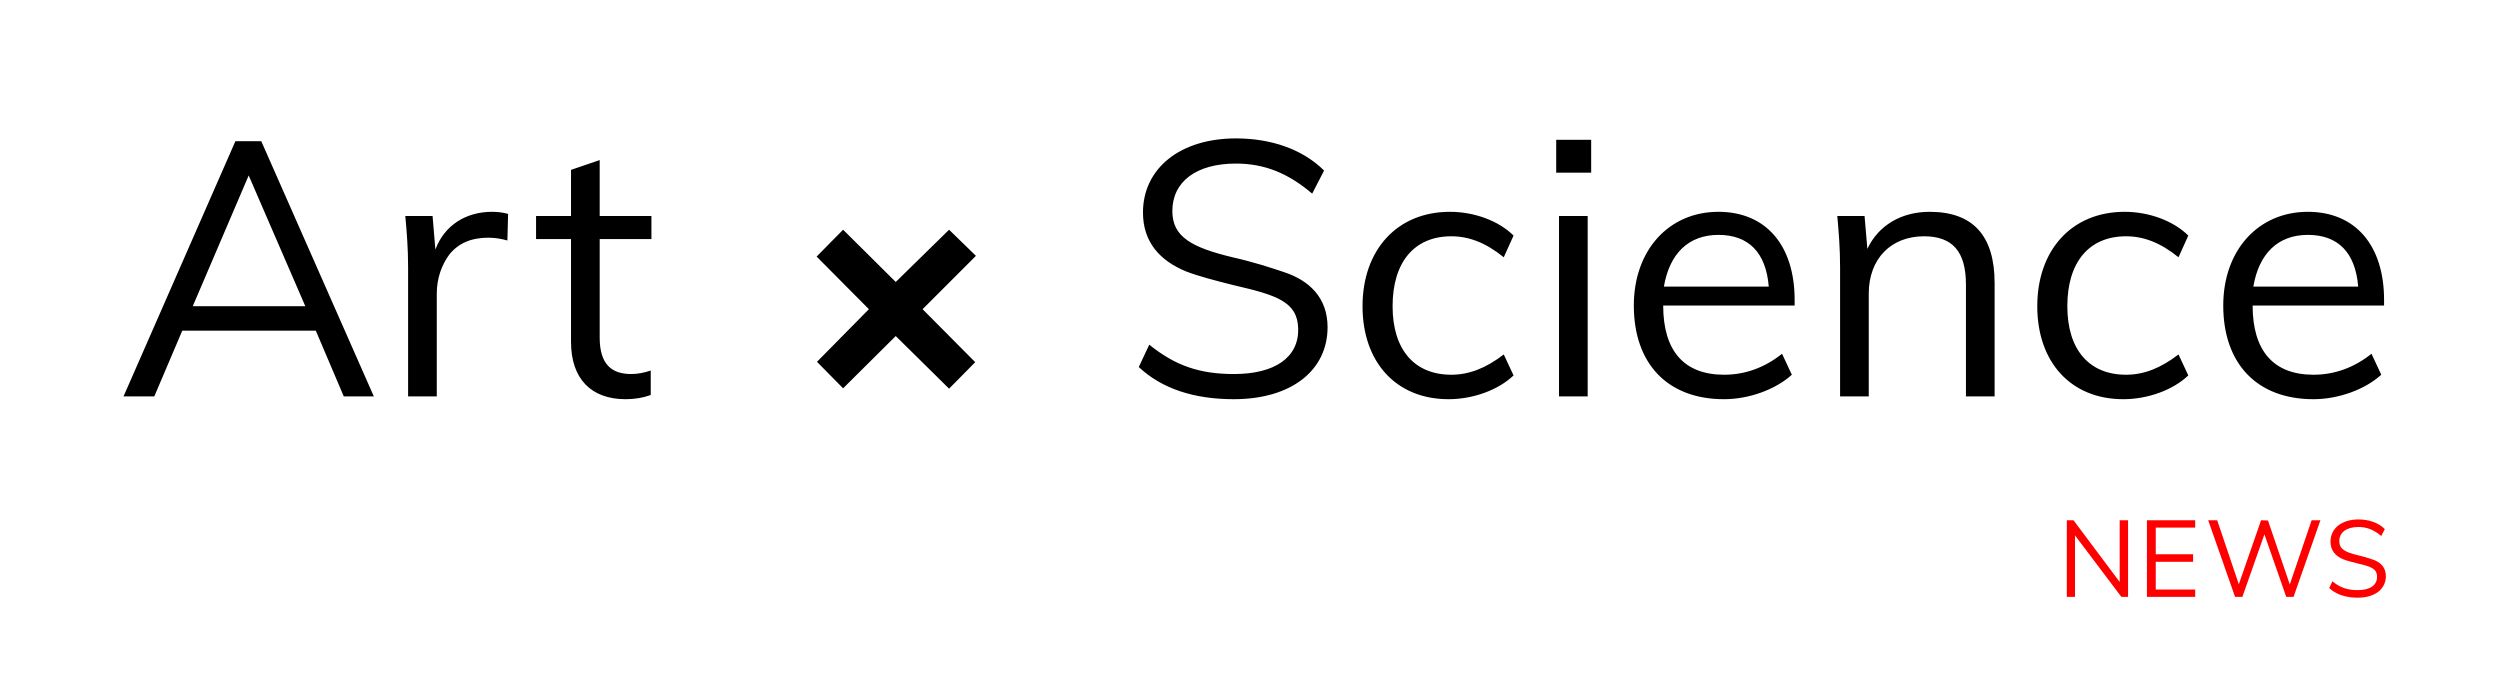
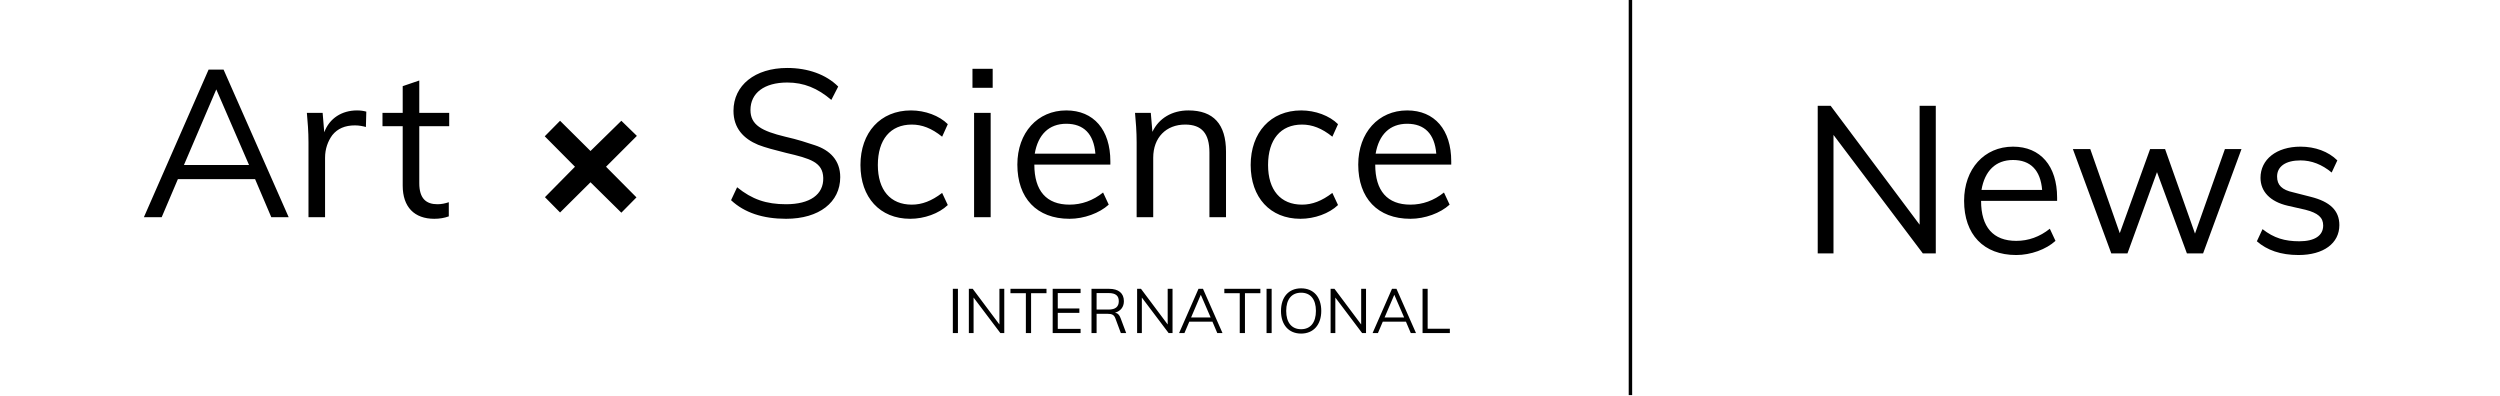
- <svg xmlns="http://www.w3.org/2000/svg" width="838" height="229" viewBox="0 0 838 229" fill="none">
-   <path d="M87.578 47.328L125.312 132.875H115.234L105.859 110.844H61.094L51.719 132.875H41.406L78.906 47.328H87.578ZM102.344 102.641L83.359 58.812L64.609 102.641H102.344ZM170.312 71.703L170.078 80.609C168.438 80.141 166.094 79.672 163.75 79.672C157.891 79.672 153.672 81.547 150.625 85.297C148.047 88.812 146.406 93.266 146.406 98.422V132.875H136.797V89.516C136.797 83.188 136.328 77.562 135.859 72.406H145L145.938 83.656C148.984 75.453 156.25 71 164.922 71C166.797 71 168.672 71.234 170.312 71.703ZM218.359 72.406V80.141H201.016V113.188C201.016 122.094 205 125.375 211.562 125.375C213.906 125.375 216.016 124.906 218.125 124.203V132.406C215.547 133.344 212.734 133.812 209.688 133.812C198.203 133.812 191.406 127.016 191.406 114.594V80.141H179.688V72.406H191.406V56.938L201.016 53.656V72.406H218.359ZM318.132 77L327.132 85.76L309.252 103.64L326.892 121.4L318.132 130.28L300.252 112.64L282.612 130.16L273.852 121.28L291.252 103.64L273.732 86L282.612 77L300.252 94.52L318.132 77ZM381.719 123.031L385.234 115.531C393.906 122.562 402.109 125.375 413.594 125.375C427.422 125.375 435.391 119.75 435.156 110.141C434.922 101 427.656 98.891 413.594 95.609C407.031 93.969 401.641 92.562 397.422 90.922C388.984 87.406 383.125 81.312 383.125 71.234C383.125 56.469 395.547 46.391 414.297 46.391C426.25 46.391 436.797 50.141 443.828 57.172L439.844 64.906C431.875 58.109 423.906 54.828 414.297 54.828C400.938 54.828 392.969 60.922 392.969 70.766C392.969 79.438 399.531 82.953 413.125 86.234C420.391 87.875 426.016 89.75 430.234 91.156C438.906 93.969 445 99.828 445 109.672C445 124.203 432.812 133.812 413.594 133.812C400.234 133.812 389.453 130.297 381.719 123.031ZM456.719 102.641C456.719 83.891 468.203 71 486.016 71C494.219 71 502.422 74.047 507.344 78.969L504.062 86.234C497.969 81.312 492.344 79.203 486.484 79.203C474.062 79.203 466.797 87.875 466.797 102.641C466.797 117.172 474.062 125.609 486.484 125.609C492.344 125.609 497.969 123.5 504.062 118.812L507.344 125.844C502.188 130.766 493.75 133.812 485.547 133.812C467.969 133.812 456.719 121.391 456.719 102.641ZM533.359 57.875H521.641V46.859H533.359V57.875ZM532.188 72.406V132.875H522.578V72.406H532.188ZM601.562 100.531V102.406H557.5C557.5 117.641 564.531 125.609 577.891 125.609C584.922 125.609 591.484 123.266 597.344 118.578L600.625 125.609C595.234 130.531 586.328 133.812 577.891 133.812C558.906 133.812 547.656 121.859 547.656 102.406C547.656 83.891 559.375 71 576.016 71C591.953 71 601.562 82.25 601.562 100.531ZM557.734 96.078H592.891C591.953 84.594 586.094 78.734 576.016 78.734C565.938 78.734 559.609 85.062 557.734 96.078ZM668.594 94.906V132.875H658.984V95.375C658.984 84.359 654.531 79.203 644.922 79.203C633.906 79.203 626.406 86.703 626.406 98.422V132.875H616.797V89.516C616.797 83.188 616.328 77.562 615.859 72.406H625L625.938 83.422C629.688 75.453 637.422 71 646.797 71C661.328 71 668.594 78.969 668.594 94.906ZM682.891 102.641C682.891 83.891 694.375 71 712.188 71C720.391 71 728.594 74.047 733.516 78.969L730.234 86.234C724.141 81.312 718.516 79.203 712.656 79.203C700.234 79.203 692.969 87.875 692.969 102.641C692.969 117.172 700.234 125.609 712.656 125.609C718.516 125.609 724.141 123.5 730.234 118.812L733.516 125.844C728.359 130.766 719.922 133.812 711.719 133.812C694.141 133.812 682.891 121.391 682.891 102.641ZM799.141 100.531V102.406H755.078C755.078 117.641 762.109 125.609 775.469 125.609C782.5 125.609 789.062 123.266 794.922 118.578L798.203 125.609C792.812 130.531 783.906 133.812 775.469 133.812C756.484 133.812 745.234 121.859 745.234 102.406C745.234 83.891 756.953 71 773.594 71C789.531 71 799.141 82.25 799.141 100.531ZM755.312 96.078H790.469C789.531 84.594 783.672 78.734 773.594 78.734C763.516 78.734 757.188 85.062 755.312 96.078Z" fill="black" />
-   <path d="M695.047 174.398L710.516 195.07V174.398H713.328V200.062H711.078L695.539 179.461V200.062H692.797V174.398H695.047ZM735.828 197.602V200.062H719.656V174.398H735.828V176.859H722.609V185.789H735.125V188.32H722.609V197.602H735.828ZM760.227 174.469L767.539 195.914L774.852 174.398H777.805L768.805 200.062H766.344L759.031 179.109L751.648 200.062H749.188L740.188 174.398H743.211L750.453 195.844L757.906 174.398L760.227 174.469ZM780.758 197.109L781.812 194.859C784.414 196.969 786.875 197.812 790.32 197.812C794.469 197.812 796.859 196.125 796.789 193.242C796.719 190.5 794.539 189.867 790.32 188.883C788.352 188.391 786.734 187.969 785.469 187.477C782.938 186.422 781.18 184.594 781.18 181.57C781.18 177.141 784.906 174.117 790.531 174.117C794.117 174.117 797.281 175.242 799.391 177.352L798.195 179.672C795.805 177.633 793.414 176.648 790.531 176.648C786.523 176.648 784.133 178.477 784.133 181.43C784.133 184.031 786.102 185.086 790.18 186.07C792.359 186.562 794.047 187.125 795.312 187.547C797.914 188.391 799.742 190.148 799.742 193.102C799.742 197.461 796.086 200.344 790.32 200.344C786.312 200.344 783.078 199.289 780.758 197.109Z" fill="#FF0000" />
+ <svg xmlns="http://www.w3.org/2000/svg" width="1449" height="229" viewBox="0 0 1449 229" fill="none">
+   <path d="M129.578 40.328L167.312 125.875H157.234L147.859 103.844H103.094L93.719 125.875H83.406L120.906 40.328H129.578ZM144.344 95.641L125.359 51.812L106.609 95.641H144.344ZM212.312 64.703L212.078 73.609C210.438 73.141 208.094 72.672 205.75 72.672C199.891 72.672 195.672 74.547 192.625 78.297C190.047 81.812 188.406 86.266 188.406 91.422V125.875H178.797V82.516C178.797 76.188 178.328 70.562 177.859 65.406H187L187.938 76.656C190.984 68.453 198.25 64 206.922 64C208.797 64 210.672 64.234 212.312 64.703ZM260.359 65.406V73.141H243.016V106.188C243.016 115.094 247 118.375 253.562 118.375C255.906 118.375 258.016 117.906 260.125 117.203V125.406C257.547 126.344 254.734 126.812 251.688 126.812C240.203 126.812 233.406 120.016 233.406 107.594V73.141H221.688V65.406H233.406V49.938L243.016 46.656V65.406H260.359ZM360.132 70L369.132 78.76L351.252 96.64L368.892 114.4L360.132 123.28L342.252 105.64L324.612 123.16L315.852 114.28L333.252 96.64L315.732 79L324.612 70L342.252 87.52L360.132 70ZM423.719 116.031L427.234 108.531C435.906 115.562 444.109 118.375 455.594 118.375C469.422 118.375 477.391 112.75 477.156 103.141C476.922 94 469.656 91.891 455.594 88.609C449.031 86.969 443.641 85.562 439.422 83.922C430.984 80.406 425.125 74.312 425.125 64.234C425.125 49.469 437.547 39.391 456.297 39.391C468.25 39.391 478.797 43.141 485.828 50.172L481.844 57.906C473.875 51.109 465.906 47.828 456.297 47.828C442.938 47.828 434.969 53.922 434.969 63.766C434.969 72.438 441.531 75.953 455.125 79.234C462.391 80.875 468.016 82.75 472.234 84.156C480.906 86.969 487 92.828 487 102.672C487 117.203 474.812 126.812 455.594 126.812C442.234 126.812 431.453 123.297 423.719 116.031ZM498.719 95.641C498.719 76.891 510.203 64 528.016 64C536.219 64 544.422 67.047 549.344 71.969L546.062 79.234C539.969 74.312 534.344 72.203 528.484 72.203C516.062 72.203 508.797 80.875 508.797 95.641C508.797 110.172 516.062 118.609 528.484 118.609C534.344 118.609 539.969 116.5 546.062 111.812L549.344 118.844C544.188 123.766 535.75 126.812 527.547 126.812C509.969 126.812 498.719 114.391 498.719 95.641ZM575.359 50.875H563.641V39.859H575.359V50.875ZM574.188 65.406V125.875H564.578V65.406H574.188ZM643.562 93.531V95.406H599.5C599.5 110.641 606.531 118.609 619.891 118.609C626.922 118.609 633.484 116.266 639.344 111.578L642.625 118.609C637.234 123.531 628.328 126.812 619.891 126.812C600.906 126.812 589.656 114.859 589.656 95.406C589.656 76.891 601.375 64 618.016 64C633.953 64 643.562 75.25 643.562 93.531ZM599.734 89.078H634.891C633.953 77.594 628.094 71.734 618.016 71.734C607.938 71.734 601.609 78.062 599.734 89.078ZM710.594 87.906V125.875H700.984V88.375C700.984 77.359 696.531 72.203 686.922 72.203C675.906 72.203 668.406 79.703 668.406 91.422V125.875H658.797V82.516C658.797 76.188 658.328 70.562 657.859 65.406H667L667.938 76.422C671.688 68.453 679.422 64 688.797 64C703.328 64 710.594 71.969 710.594 87.906ZM724.891 95.641C724.891 76.891 736.375 64 754.188 64C762.391 64 770.594 67.047 775.516 71.969L772.234 79.234C766.141 74.312 760.516 72.203 754.656 72.203C742.234 72.203 734.969 80.875 734.969 95.641C734.969 110.172 742.234 118.609 754.656 118.609C760.516 118.609 766.141 116.5 772.234 111.812L775.516 118.844C770.359 123.766 761.922 126.812 753.719 126.812C736.141 126.812 724.891 114.391 724.891 95.641ZM841.141 93.531V95.406H797.078C797.078 110.641 804.109 118.609 817.469 118.609C824.5 118.609 831.062 116.266 836.922 111.578L840.203 118.609C834.812 123.531 825.906 126.812 817.469 126.812C798.484 126.812 787.234 114.859 787.234 95.406C787.234 76.891 798.953 64 815.594 64C831.531 64 841.141 75.25 841.141 93.531ZM797.312 89.078H832.469C831.531 77.594 825.672 71.734 815.594 71.734C805.516 71.734 799.188 78.062 797.312 89.078Z" fill="black" />
+   <path d="M555.219 167.398V193.062H552.266V167.398H555.219ZM563.797 167.398L579.266 188.07V167.398H582.078V193.062H579.828L564.289 172.461V193.062H561.547V167.398H563.797ZM597.617 169.93V193.062H594.594V169.93H585.664V167.398H606.547V169.93H597.617ZM626.305 190.602V193.062H610.133V167.398H626.305V169.859H613.086V178.789H625.602V181.32H613.086V190.602H626.305ZM649.508 184.414L652.742 193.062H649.648L646.484 184.555C645.711 182.445 644.445 181.883 641.984 181.883H635.586V193.062H632.633V167.398H642.828C648.312 167.398 651.406 169.93 651.406 174.57C651.406 177.875 649.578 180.266 646.273 181.25C647.75 181.461 648.805 182.445 649.508 184.414ZM635.586 169.859V179.422H642.547C646.484 179.422 648.453 177.805 648.453 174.57C648.453 171.406 646.625 169.859 642.547 169.859H635.586ZM661.32 167.398L676.789 188.07V167.398H679.602V193.062H677.352L661.812 172.461V193.062H659.07V167.398H661.32ZM697.25 167.398L708.57 193.062H705.547L702.734 186.453H689.305L686.492 193.062H683.398L694.648 167.398H697.25ZM701.68 183.992L695.984 170.844L690.359 183.992H701.68ZM721.578 169.93V193.062H718.555V169.93H709.625V167.398H730.508V169.93H721.578ZM737.047 167.398V193.062H734.094V167.398H737.047ZM742.461 180.266C742.461 172.18 746.891 167.117 754.133 167.117C761.375 167.117 765.805 172.18 765.805 180.195C765.805 188.281 761.234 193.344 754.133 193.344C746.961 193.344 742.461 188.281 742.461 180.266ZM762.711 180.195C762.711 173.445 759.547 169.648 754.133 169.648C748.648 169.648 745.484 173.445 745.484 180.195C745.484 186.945 748.648 190.812 754.133 190.812C759.547 190.812 762.711 186.945 762.711 180.195ZM773.469 167.398L788.938 188.07V167.398H791.75V193.062H789.5L773.961 172.461V193.062H771.219V167.398H773.469ZM809.398 167.398L820.719 193.062H817.695L814.883 186.453H801.453L798.641 193.062H795.547L806.797 167.398H809.398ZM813.828 183.992L808.133 170.844L802.508 183.992H813.828ZM840.336 190.531V193.062H824.516V167.398H827.469V190.531H840.336Z" fill="black" />
+   <path d="M945 0V229" stroke="black" stroke-width="2" />
+   <path d="M1061.05 61.328L1112.61 130.234V61.328H1121.98V146.875H1114.48L1062.69 78.203V146.875H1053.55V61.328H1061.05ZM1192.3 114.531V116.406H1148.23C1148.23 131.641 1155.27 139.609 1168.62 139.609C1175.66 139.609 1182.22 137.266 1188.08 132.578L1191.36 139.609C1185.97 144.531 1177.06 147.812 1168.62 147.812C1149.64 147.812 1138.39 135.859 1138.39 116.406C1138.39 97.891 1150.11 85 1166.75 85C1182.69 85 1192.3 96.25 1192.3 114.531ZM1148.47 110.078H1183.62C1182.69 98.594 1176.83 92.734 1166.75 92.734C1156.67 92.734 1150.34 99.062 1148.47 110.078ZM1254.88 86.406L1272.22 135.391L1289.56 86.406H1299.17L1276.91 146.875H1267.53L1250.19 99.766L1233.08 146.875H1223.7L1201.44 86.406H1211.52L1228.62 135.156L1246.2 86.406H1254.88ZM1308.08 139.844L1311.36 132.812C1317.92 137.969 1324.25 139.844 1332.69 139.844C1341.59 139.844 1346.52 136.562 1346.52 130.703C1346.52 126.016 1343.47 123.438 1336.2 121.562L1325.89 119.219C1315.81 116.875 1310.19 111.016 1310.19 103.047C1310.19 92.5 1319.33 85 1333.39 85C1341.83 85 1349.56 87.812 1354.72 92.969L1351.44 100C1345.81 95.312 1339.72 92.969 1333.39 92.969C1324.72 92.969 1319.8 96.484 1319.8 102.344C1319.8 107.266 1322.61 110.078 1329.17 111.484L1339.25 114.062C1350.5 116.875 1355.89 122.031 1355.89 130.469C1355.89 141.016 1346.75 147.812 1332.22 147.812C1321.91 147.812 1313.94 145 1308.08 139.844Z" fill="black" />
</svg>
